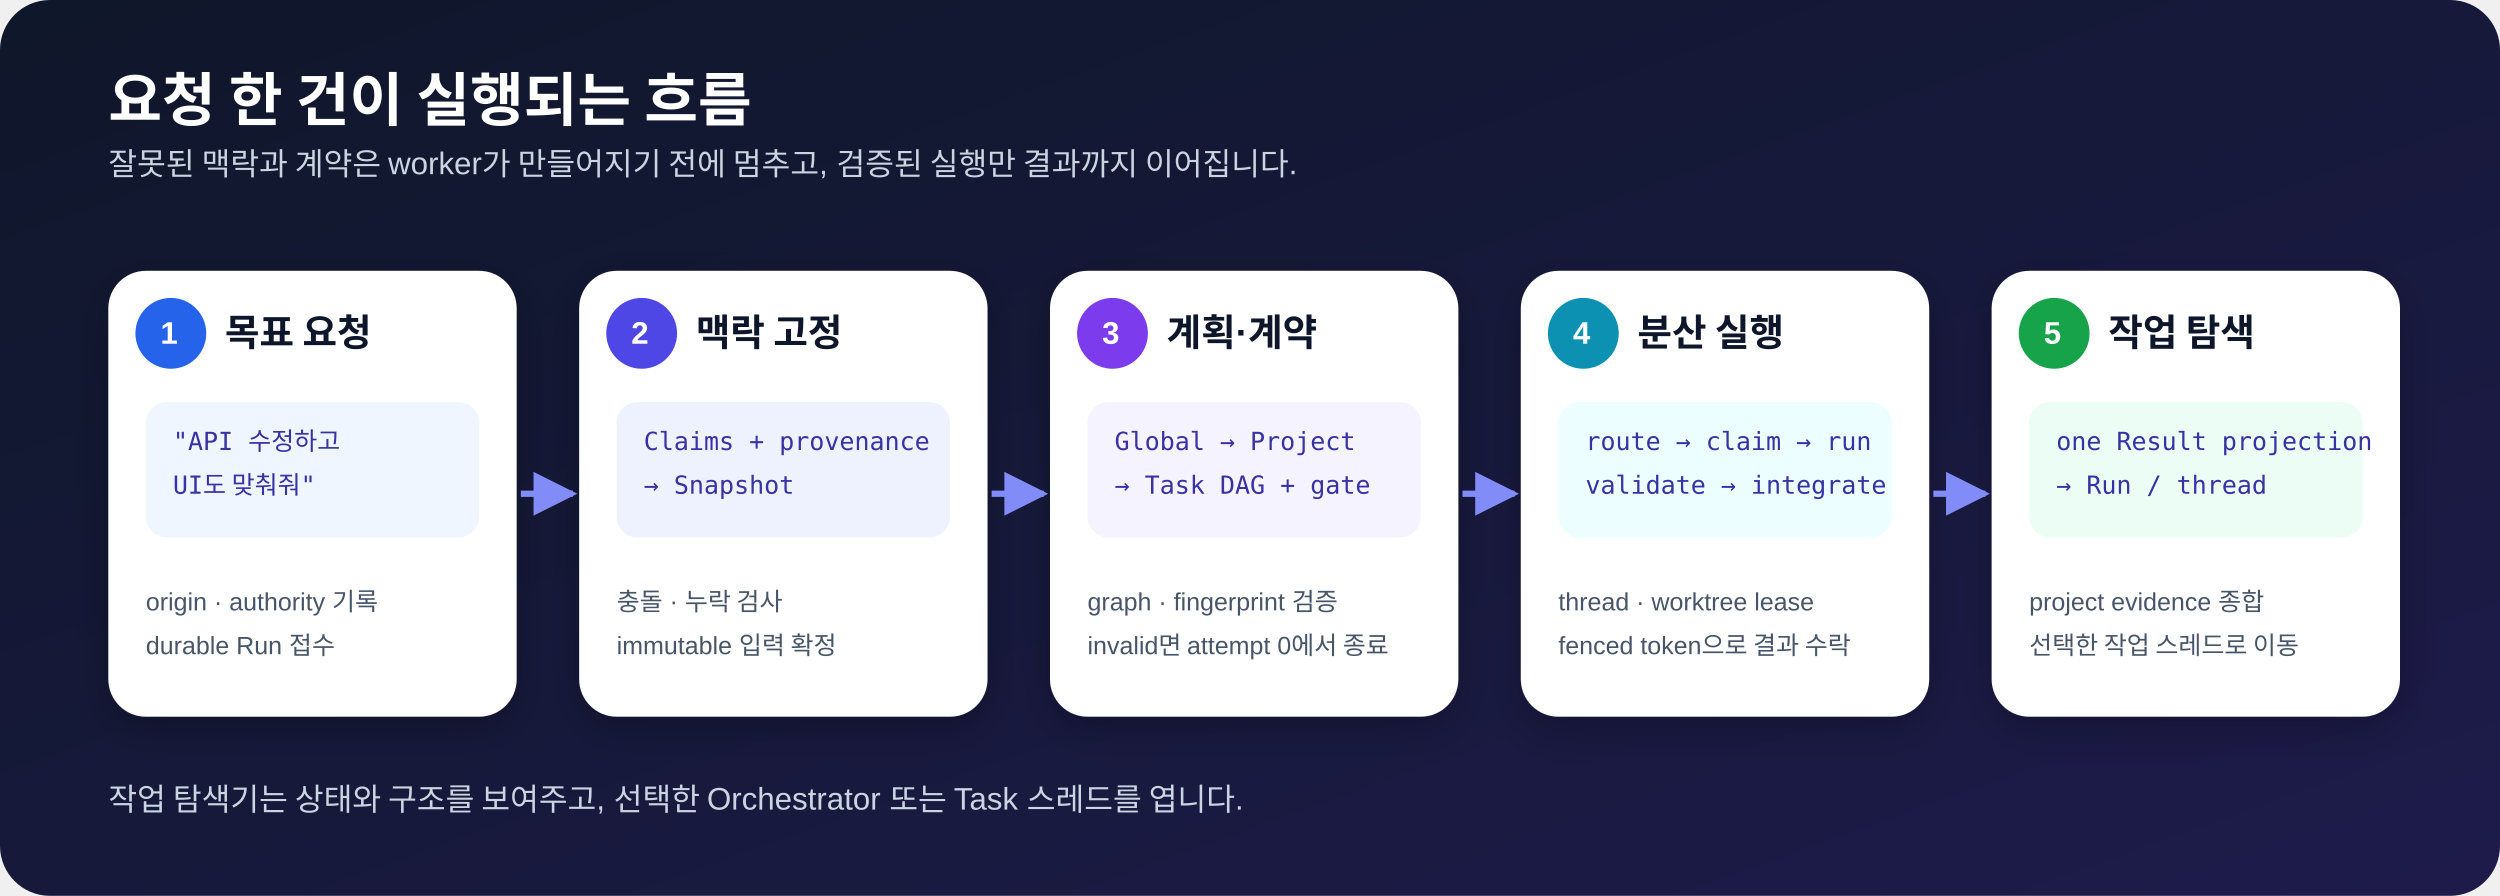
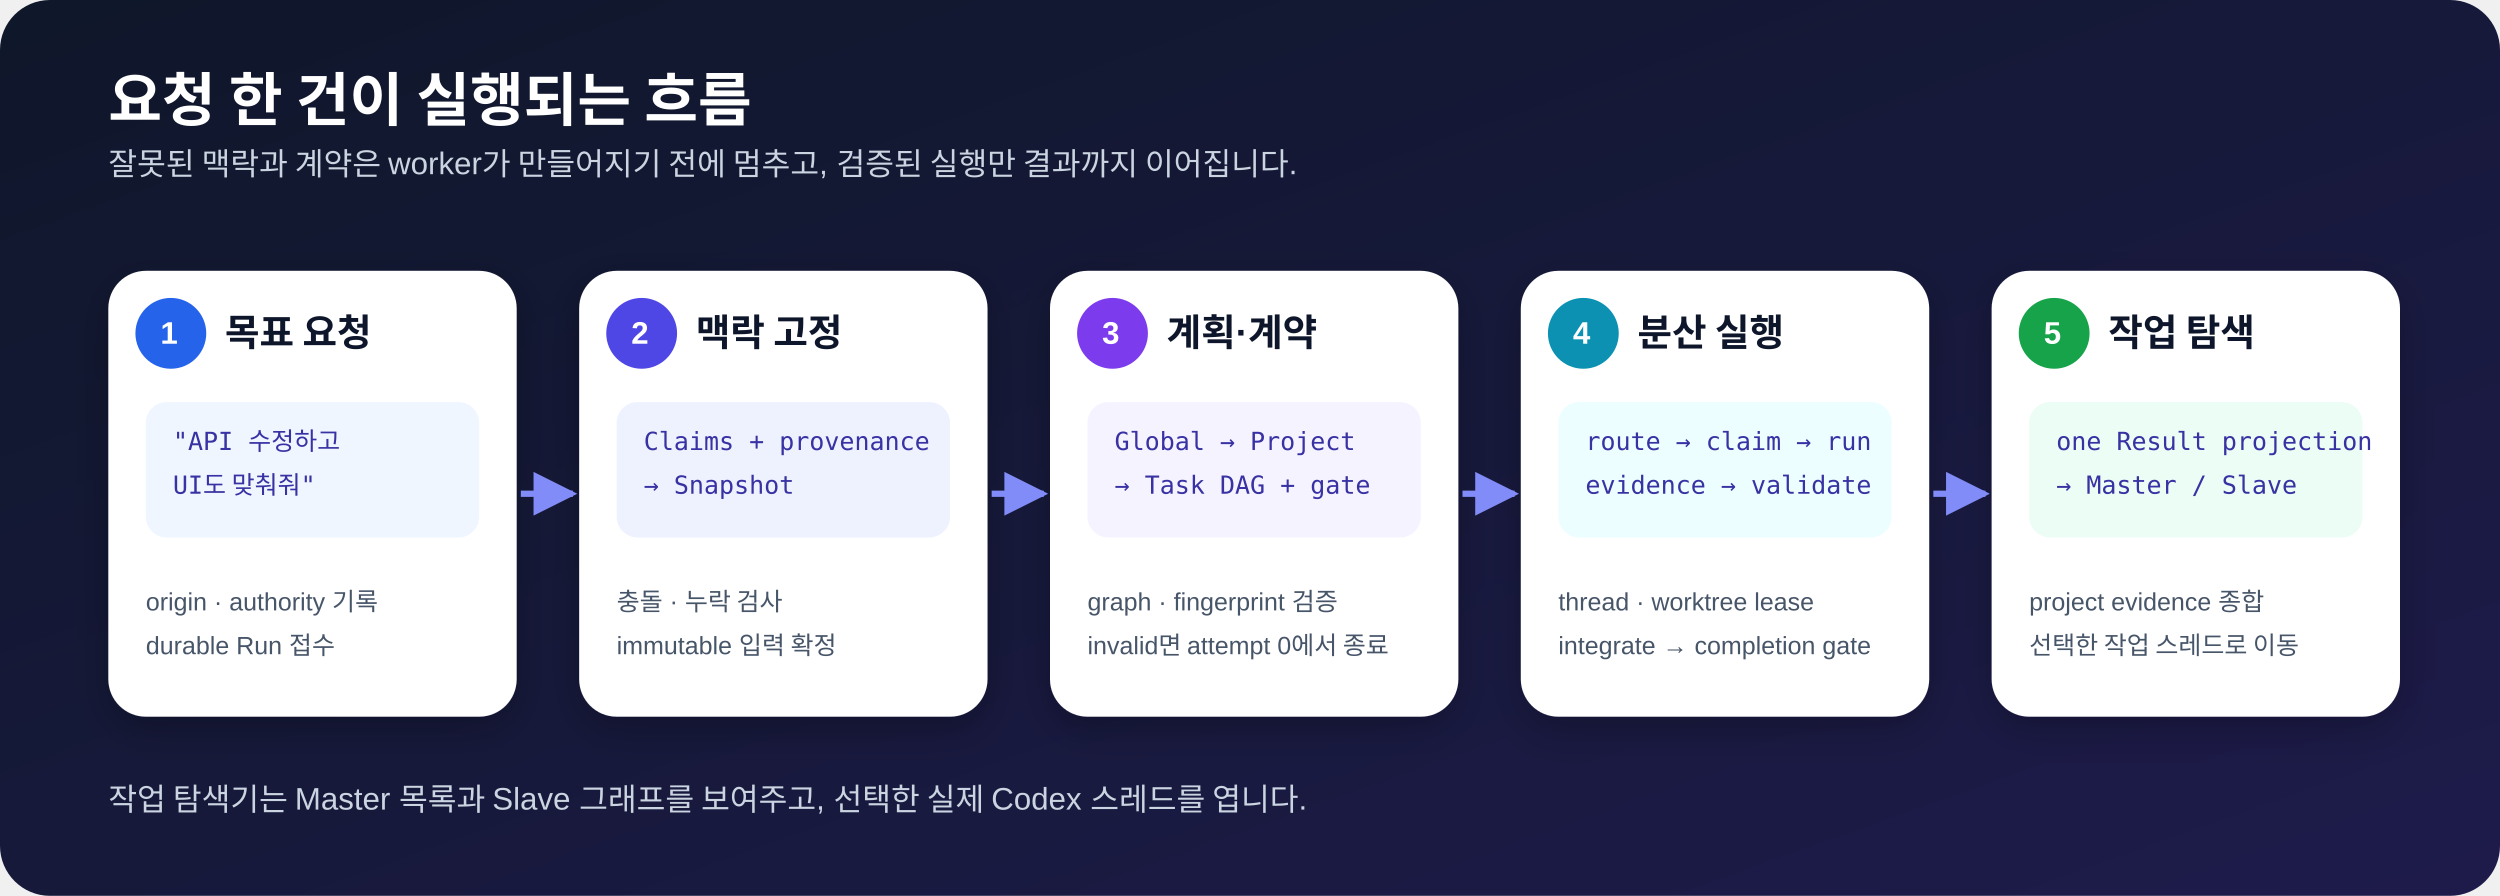
<svg xmlns="http://www.w3.org/2000/svg" width="1200" height="430" viewBox="0 0 1200 430" role="img" aria-labelledby="title desc">
  <defs>
    <linearGradient id="bg" x1="0" y1="0" x2="1" y2="1">
      <stop offset="0" stop-color="#0f172a" />
      <stop offset="1" stop-color="#1e1b4b" />
    </linearGradient>
    <filter id="shadow" x="-20%" y="-20%" width="140%" height="140%">
      <feDropShadow dx="0" dy="6" stdDeviation="9" flood-color="#000" flood-opacity="0.25" />
    </filter>
    <marker id="arrow" viewBox="0 0 10 10" refX="9" refY="5" markerWidth="7" markerHeight="7" orient="auto">
      <path d="M0 0L10 5L0 10z" fill="#818cf8" />
    </marker>
    <style>
      text { font-family: Arial, "Apple SD Gothic Neo", sans-serif; }
      .title { font-size: 28px; font-weight: 700; fill: #fff; }
      .sub { font-size: 15px; font-weight: 400; fill: #cbd5e1; }
      .num { font-size: 15px; font-weight: 700; fill: #fff; }
      .label { font-size: 18px; font-weight: 700; fill: #0f172a; }
      .body { font-size: 12px; font-weight: 400; fill: #475569; }
      .code { font-family: SFMono-Regular, Menlo, monospace; font-size: 12px; font-weight: 500; fill: #3730a3; }
      .arrow { stroke: #818cf8; stroke-width: 3; fill: none; marker-end: url(#arrow); }
    </style>
  </defs>
  <rect width="1200" height="430" rx="24" fill="url(#bg)" />
  <text x="52" y="58" class="title">요청 한 건이 실행되는 흐름</text>
  <text x="52" y="84" class="sub">잘못된 맥락과 계약은 worker가 만들어지기 전에 멈추고, 검증된 실행만 결과까지 이어집니다.</text>
  <g filter="url(#shadow)">
    <rect x="52" y="130" width="196" height="214" rx="18" fill="#fff" />
    <circle cx="82" cy="160" r="17" fill="#2563eb" />
    <text x="77" y="165" class="num">1</text>
    <text x="108" y="166" class="label">목표 요청</text>
    <rect x="70" y="193" width="160" height="65" rx="10" fill="#eff6ff" />
    <text x="83" y="216" class="code">"API 수정하고</text>
    <text x="83" y="237" class="code">UI도 맞춰줘"</text>
    <text x="70" y="293" class="body">origin · authority 기록</text>
    <text x="70" y="314" class="body">durable Run 접수</text>
    <rect x="278" y="130" width="196" height="214" rx="18" fill="#fff" />
    <circle cx="308" cy="160" r="17" fill="#4f46e5" />
    <text x="303" y="165" class="num">2</text>
    <text x="334" y="166" class="label">맥락 고정</text>
    <rect x="296" y="193" width="160" height="65" rx="10" fill="#eef2ff" />
    <text x="309" y="216" class="code">Claims + provenance</text>
    <text x="309" y="237" class="code">→ Snapshot</text>
    <text x="296" y="293" class="body">충돌 · 누락 검사</text>
    <text x="296" y="314" class="body">immutable 입력 확정</text>
    <rect x="504" y="130" width="196" height="214" rx="18" fill="#fff" />
    <circle cx="534" cy="160" r="17" fill="#7c3aed" />
    <text x="529" y="165" class="num">3</text>
    <text x="560" y="166" class="label">계획·계약</text>
    <rect x="522" y="193" width="160" height="65" rx="10" fill="#f5f3ff" />
    <text x="535" y="216" class="code">Global → Project</text>
    <text x="535" y="237" class="code">→ Task DAG + gate</text>
    <text x="522" y="293" class="body">graph · fingerprint 검증</text>
    <text x="522" y="314" class="body">invalid면 attempt 0에서 종료</text>
    <rect x="730" y="130" width="196" height="214" rx="18" fill="#fff" />
    <circle cx="760" cy="160" r="17" fill="#0891b2" />
    <text x="755" y="165" class="num">4</text>
    <text x="786" y="166" class="label">분산 실행</text>
    <rect x="748" y="193" width="160" height="65" rx="10" fill="#ecfeff" />
    <text x="761" y="216" class="code">route → claim → run</text>
-     <text x="761" y="237" class="code">validate → integrate</text>
+     <text x="761" y="237" class="code">evidence → validate</text>
    <text x="748" y="293" class="body">thread · worktree lease</text>
-     <text x="748" y="314" class="body">fenced token으로 결과 수락</text>
+     <text x="748" y="314" class="body">integrate → completion gate</text>
    <rect x="956" y="130" width="196" height="214" rx="18" fill="#fff" />
    <circle cx="986" cy="160" r="17" fill="#16a34a" />
    <text x="981" y="165" class="num">5</text>
    <text x="1012" y="166" class="label">작업 탐색</text>
    <rect x="974" y="193" width="160" height="65" rx="10" fill="#ecfdf5" />
    <text x="987" y="216" class="code">one Result projection</text>
-     <text x="987" y="237" class="code">→ Run / thread</text>
+     <text x="987" y="237" class="code">→ Master / Slave</text>
    <text x="974" y="293" class="body">project evidence 종합</text>
    <text x="974" y="314" class="body">선택한 작업 스레드로 이동</text>
  </g>
  <path d="M250 237h25" class="arrow" />
  <path d="M476 237h25" class="arrow" />
  <path d="M702 237h25" class="arrow" />
  <path d="M928 237h25" class="arrow" />
-   <text x="52" y="389" class="sub">작업 탐색기는 상태와 구조를 보여주고, 선택한 Orchestrator 또는 Task 스레드를 엽니다.</text>
+   <text x="52" y="389" class="sub">작업 탐색기는 Master 목록과 Slave 그래프를 보여주고, 선택한 실제 Codex 스레드를 엽니다.</text>
</svg>
